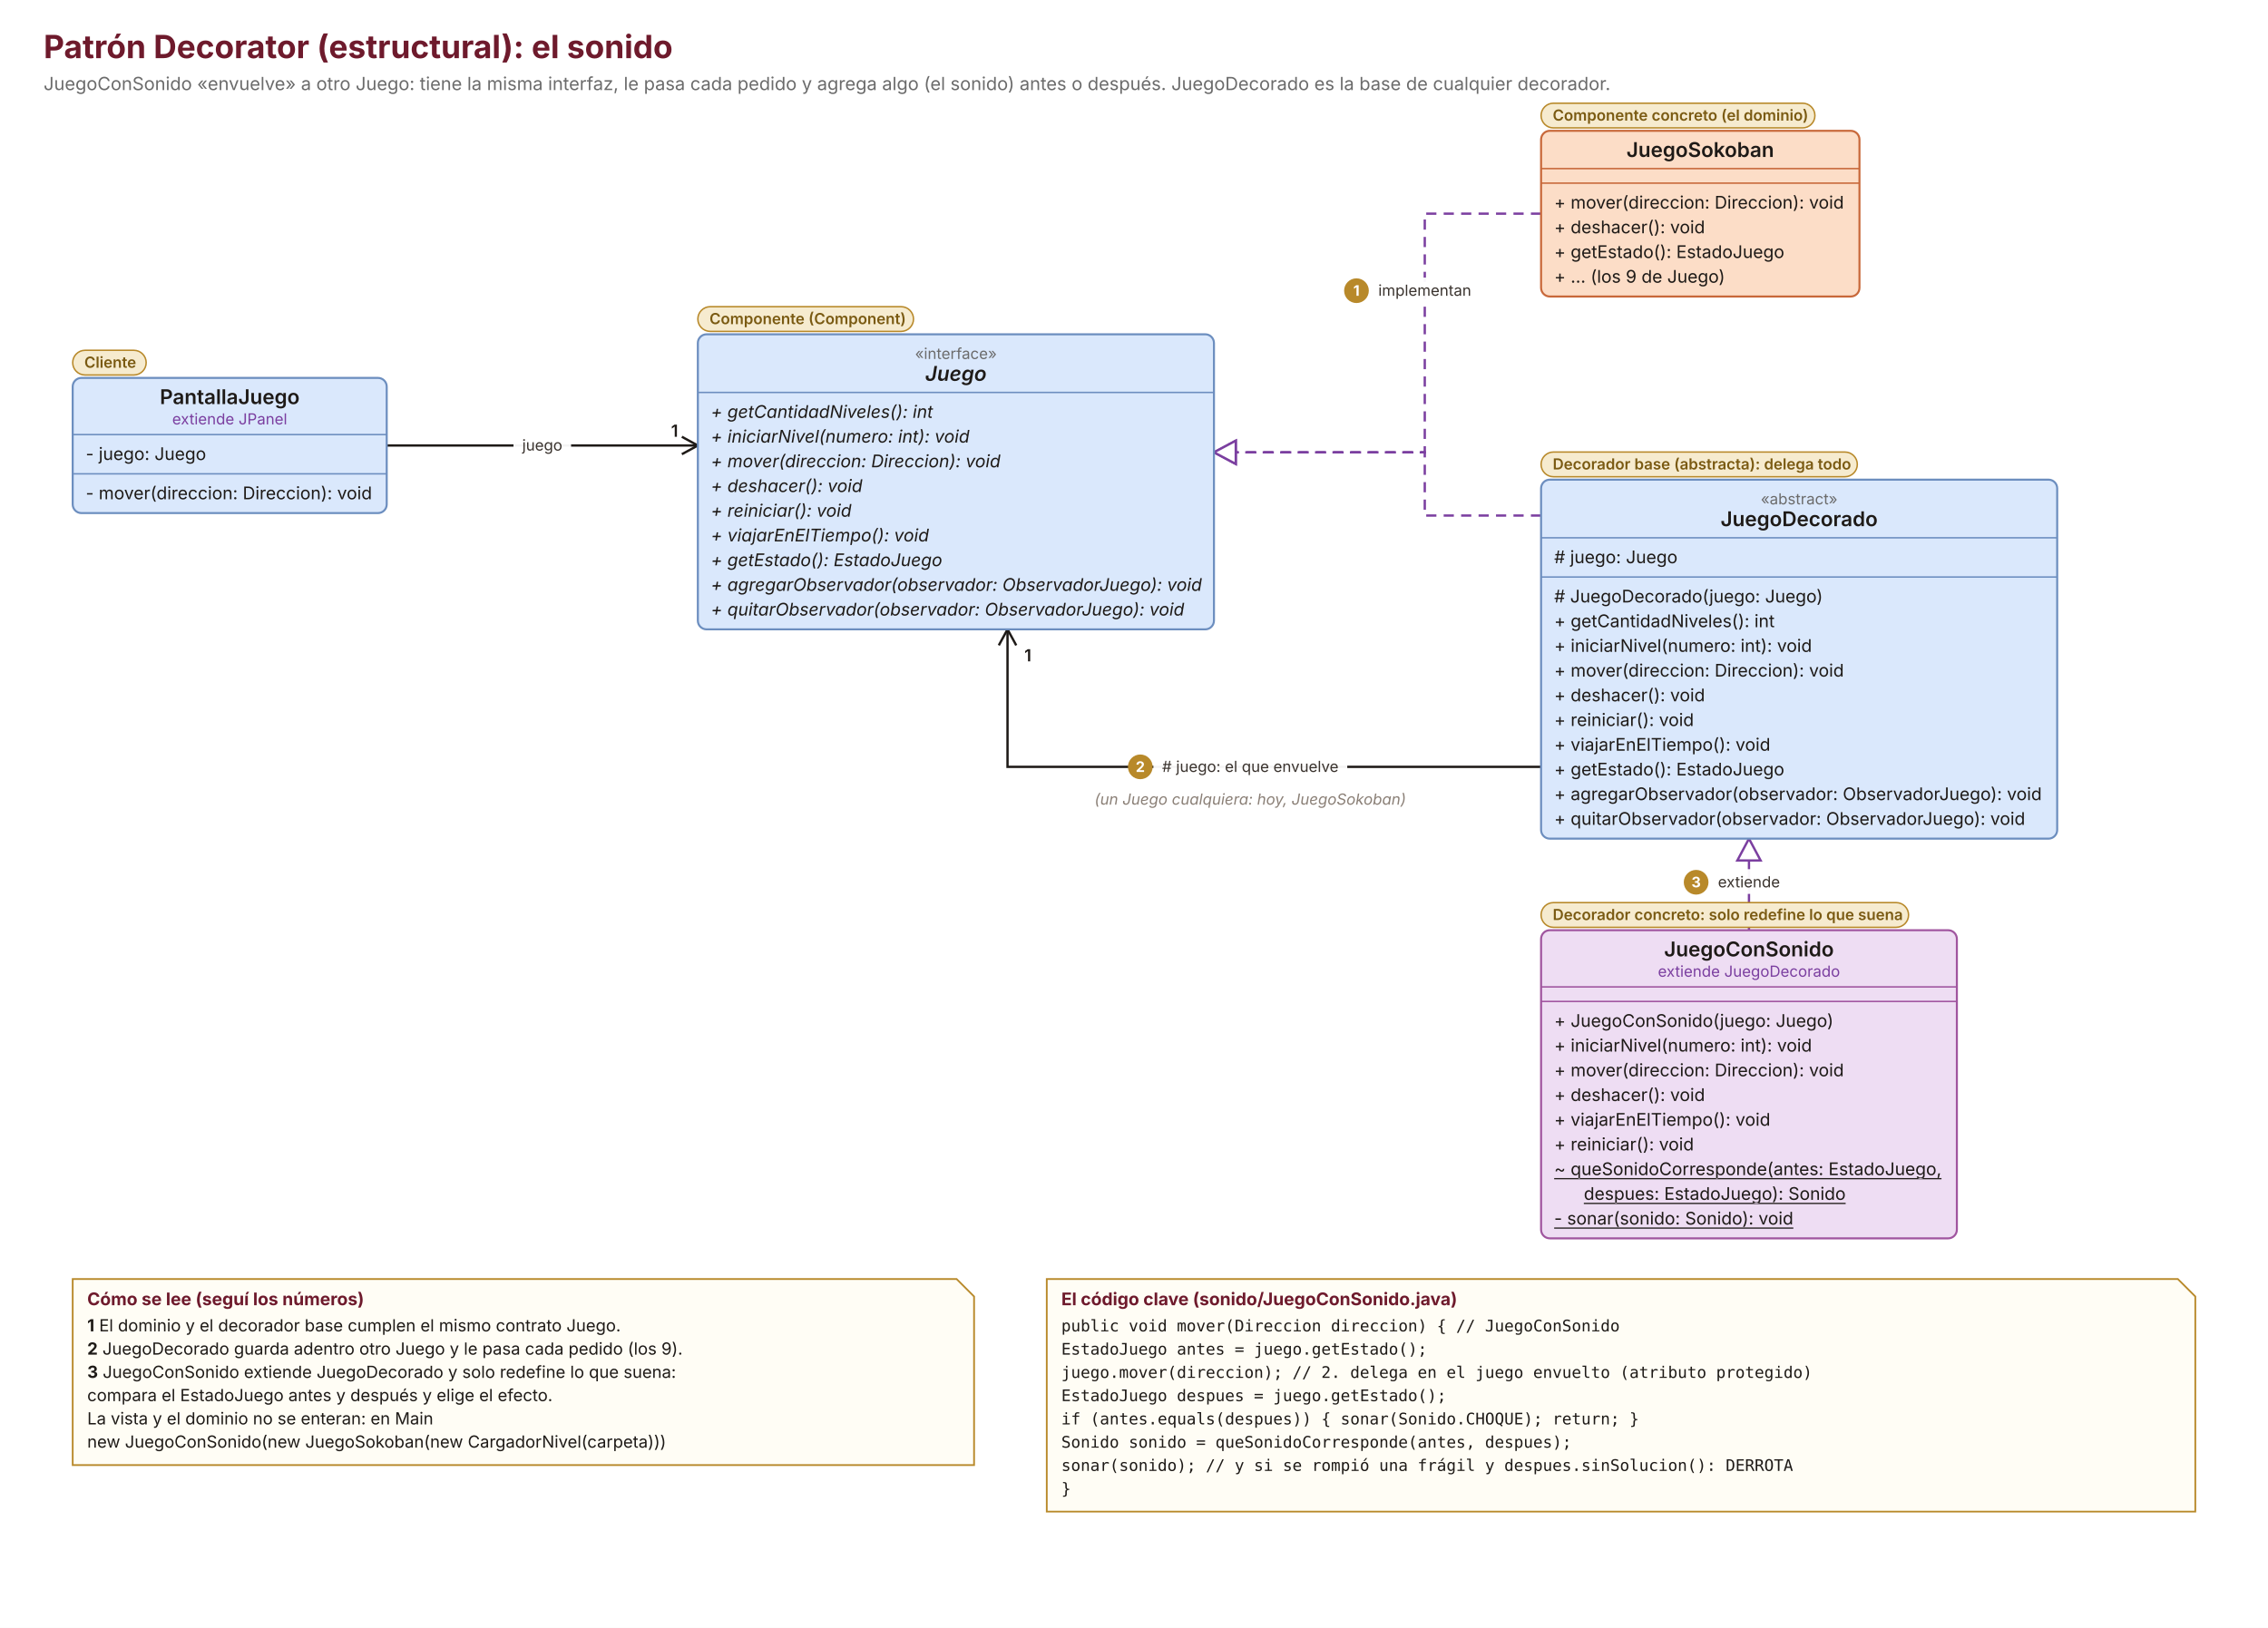
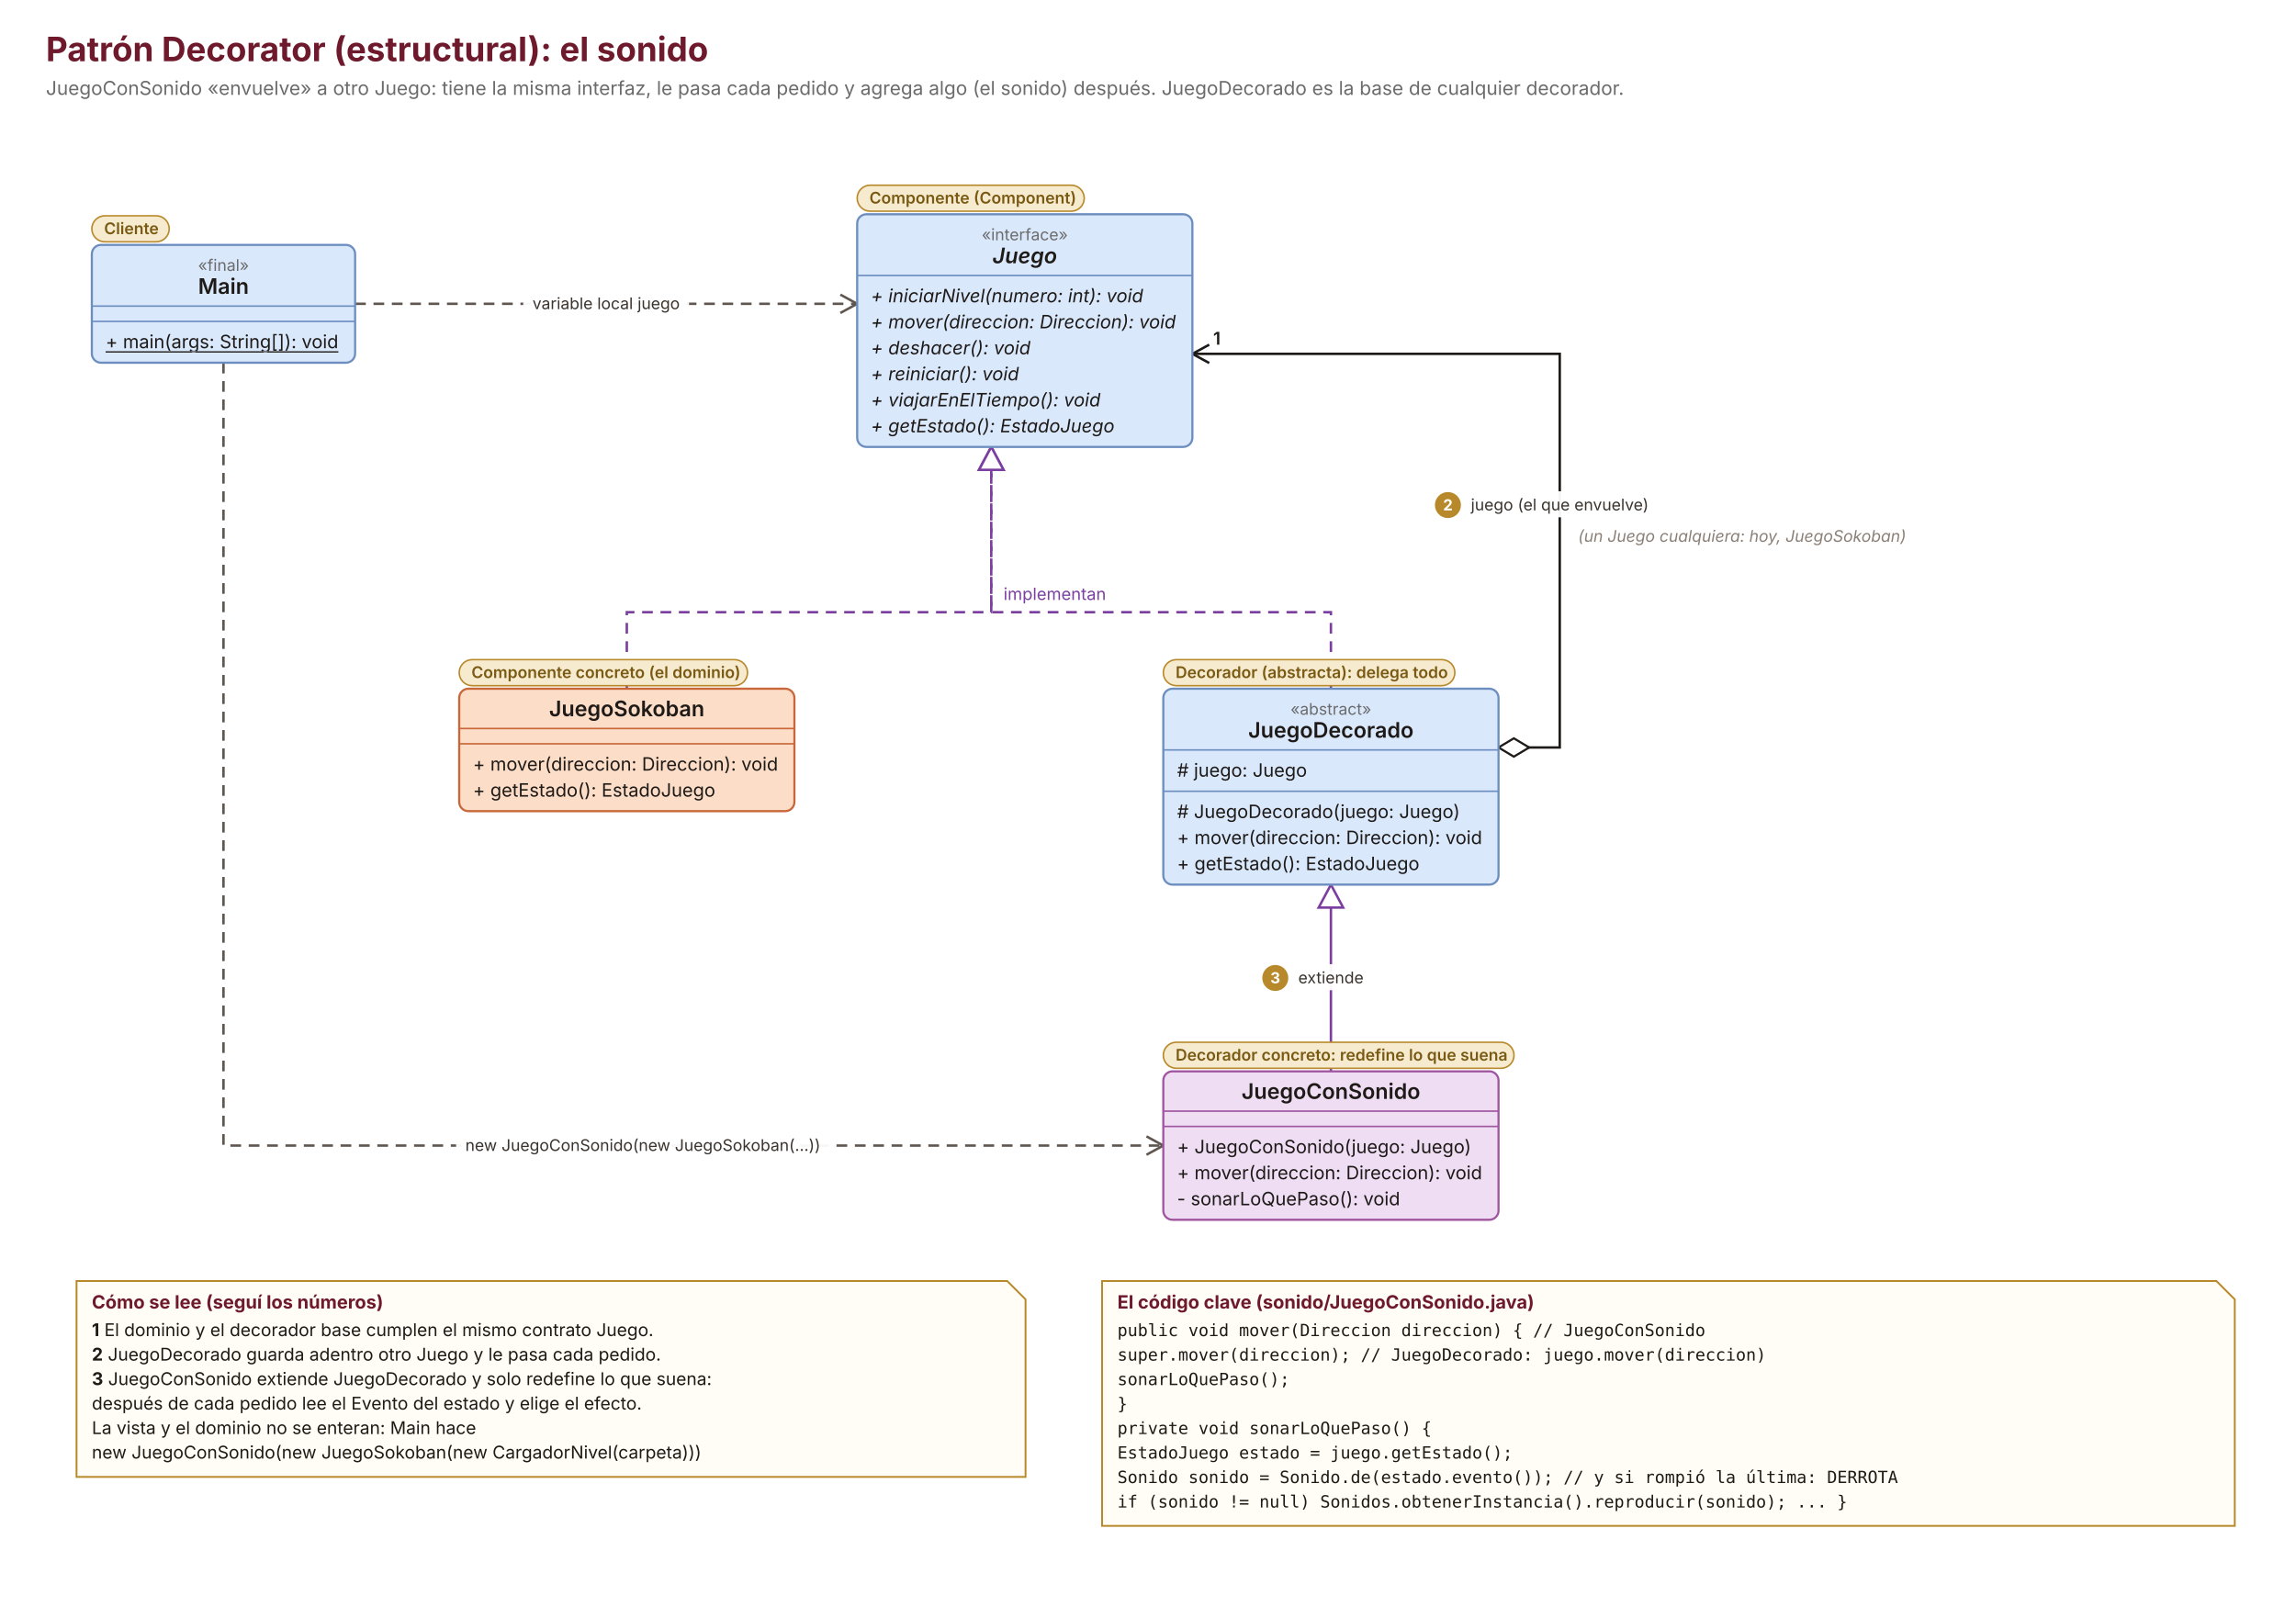
- <svg xmlns="http://www.w3.org/2000/svg" viewBox="0 0 1560 1120" width="1560" height="1120" font-family="Inter, Arial, sans-serif">
+ <svg xmlns="http://www.w3.org/2000/svg" viewBox="0 0 1500 1050" width="1500" height="1050" font-family="Inter, Arial, sans-serif">
  <style>text{white-space:pre}</style>
-   <rect width="1560" height="1120" fill="#FFFFFF" />
+   <rect width="1500" height="1050" fill="#FFFFFF" />
  <text x="30" y="40" font-size="22" font-weight="700" fill="#6E1A2C">Patrón Decorator (estructural): el sonido</text>
-   <text x="30" y="62" font-size="12.5" fill="#6B6B6B">JuegoConSonido «envuelve» a otro Juego: tiene la misma interfaz, le pasa cada pedido y agrega algo (el sonido) antes o después. JuegoDecorado es la base de cualquier decorador.</text>
-   <path d="M 266.0 306.5 L 480.0 306.5" fill="none" stroke="#1E1A17" stroke-width="1.6" />
-   <polyline points="469.0,300.5 480.0,306.5 469.0,312.5" fill="none" stroke="#1E1A17" stroke-width="1.6" />
-   <rect x="353.195" y="297.5" width="39.609" height="17" rx="4" fill="#FFFFFF" fill-opacity="0.95" />
-   <text x="373.0" y="310.0" font-size="10.5" text-anchor="middle" fill="#3A332E">juego</text>
-   <text x="464" y="300.5" font-size="11.5" font-weight="600" fill="#1E1A17" text-anchor="middle">1</text>
-   <path d="M 1060.0 147.0 L 980.0 147.0 L 980.0 311.2 L 835.0 311.2" fill="none" stroke="#7B3FA0" stroke-width="1.6" stroke-dasharray="7 5" />
-   <polygon points="835.0,311.2 850.0,319.2 850.0,303.2" fill="#FFFFFF" stroke="#7B3FA0" stroke-width="1.6" />
-   <rect x="942.023" y="191" width="75.953" height="17" rx="4" fill="#FFFFFF" fill-opacity="0.95" />
-   <text x="980" y="203.5" font-size="10.5" text-anchor="middle" fill="#3A332E">implementan</text>
-   <circle cx="933.023" cy="200" r="8.5" fill="#B8892A" />
-   <text x="933.023" y="203.5" font-size="10" font-weight="700" text-anchor="middle" fill="#FFFFFF">1</text>
-   <path d="M 1060.0 354.7 L 980.0 354.7 L 980.0 311.2 L 835.0 311.2" fill="none" stroke="#7B3FA0" stroke-width="1.6" stroke-dasharray="7 5" />
-   <polygon points="835.0,311.2 850.0,319.2 850.0,303.2" fill="#FFFFFF" stroke="#7B3FA0" stroke-width="1.6" />
-   <path d="M 1060.0 527.6 L 693.0 527.6 L 693.0 433.0" fill="none" stroke="#1E1A17" stroke-width="1.6" />
-   <polyline points="687.0,444.0 693.0,433.0 699.0,444.0" fill="none" stroke="#1E1A17" stroke-width="1.6" />
-   <rect x="793.32" y="518.6" width="133.359" height="17" rx="4" fill="#FFFFFF" fill-opacity="0.95" />
-   <text x="860" y="531.1" font-size="10.5" text-anchor="middle" fill="#3A332E"># juego: el que envuelve</text>
-   <circle cx="784.32" cy="527.6" r="8.5" fill="#B8892A" />
-   <text x="784.32" y="531.1" font-size="10" font-weight="700" text-anchor="middle" fill="#FFFFFF">2</text>
-   <text x="707.0" y="455" font-size="11.5" font-weight="600" fill="#1E1A17" text-anchor="middle">1</text>
-   <path d="M 1203.0 640.0 L 1203.0 577.0" fill="none" stroke="#7B3FA0" stroke-width="1.6" />
-   <polygon points="1203.0,577.0 1195.0,592.0 1211.0,592.0" fill="#FFFFFF" stroke="#7B3FA0" stroke-width="1.6" />
-   <rect x="1175.656" y="598" width="54.688" height="17" rx="4" fill="#FFFFFF" fill-opacity="0.95" />
-   <text x="1203.0" y="610.5" font-size="10.5" text-anchor="middle" fill="#3A332E">extiende</text>
-   <circle cx="1166.656" cy="607" r="8.5" fill="#B8892A" />
-   <text x="1166.656" y="610.5" font-size="10" font-weight="700" text-anchor="middle" fill="#FFFFFF">3</text>
-   <g class="caja" id="PantallaJuego">
-     <rect x="50" y="241" width="50.547" height="17" rx="8.5" fill="#F6EBCF" stroke="#B8892A" stroke-width="1" />
-     <text x="58" y="253" font-size="10.5" font-weight="600" fill="#7A5A12">Cliente</text>
-     <rect x="50" y="260" width="216" height="93" rx="6" fill="#DAE8FC" stroke="#6C8EBF" stroke-width="1.4" />
-     <text x="158.0" y="278" text-anchor="middle" font-size="14" font-weight="600" fill="#1E1A17">PantallaJuego</text>
-     <text x="158.0" y="292" text-anchor="middle" font-size="10.5" fill="#7B3FA0">extiende JPanel</text>
-     <line x1="50" y1="299" x2="266" y2="299" stroke="#6C8EBF" stroke-width="1" />
-     <text x="59.0" y="316.5" font-size="12" fill="#1E1A17">- juego: Juego</text>
-     <line x1="50" y1="326" x2="266" y2="326" stroke="#6C8EBF" stroke-width="1" />
-     <text x="59.0" y="343.5" font-size="12" fill="#1E1A17">- mover(direccion: Direccion): void</text>
+   <text x="30" y="62" font-size="12.5" fill="#6B6B6B">JuegoConSonido «envuelve» a otro Juego: tiene la misma interfaz, le pasa cada pedido y agrega algo (el sonido) después. JuegoDecorado es la base de cualquier decorador.</text>
+   <path d="M 232.0 198.5 L 560.0 198.5" fill="none" stroke="#5F5650" stroke-width="1.6" stroke-dasharray="7 5" />
+   <polyline points="549.0,192.5 560.0,198.5 549.0,204.5" fill="none" stroke="#5F5650" stroke-width="1.6" />
+   <rect x="341.844" y="189.5" width="108.312" height="17" rx="4" fill="#FFFFFF" fill-opacity="0.95" />
+   <text x="396.0" y="202.0" font-size="10.5" text-anchor="middle" fill="#3A332E">variable local juego</text>
+   <path d="M 146.0 237.0 L 146.0 748.5 L 760.0 748.5" fill="none" stroke="#5F5650" stroke-width="1.6" stroke-dasharray="7 5" />
+   <polyline points="749.0,742.5 760.0,748.5 749.0,754.5" fill="none" stroke="#5F5650" stroke-width="1.6" />
+   <rect x="297.969" y="739.5" width="244.062" height="17" rx="4" fill="#FFFFFF" fill-opacity="0.95" />
+   <text x="420" y="752.0" font-size="10.5" text-anchor="middle" fill="#3A332E">new JuegoConSonido(new JuegoSokoban(...))</text>
+   <path d="M 409.5 450.0 L 409.5 400.0 L 647.6 400.0 L 647.6 292.0" fill="none" stroke="#7B3FA0" stroke-width="1.6" stroke-dasharray="7 5" />
+   <polygon points="647.6,292.0 639.6,307.0 655.6,307.0" fill="#FFFFFF" stroke="#7B3FA0" stroke-width="1.6" />
+   <path d="M 869.5 450.0 L 869.5 400.0 L 647.6 400.0 L 647.6 292.0" fill="none" stroke="#7B3FA0" stroke-width="1.6" stroke-dasharray="7 5" />
+   <polygon points="647.6,292.0 639.6,307.0 655.6,307.0" fill="#FFFFFF" stroke="#7B3FA0" stroke-width="1.6" />
+   <path d="M 979.0 488.4 L 1019.0 488.4 L 1019.0 231.2 L 779.0 231.2" fill="none" stroke="#1E1A17" stroke-width="1.6" />
+   <polyline points="790.0,237.2 779.0,231.2 790.0,225.2" fill="none" stroke="#1E1A17" stroke-width="1.6" />
+   <polygon points="979.0,488.4 989.0,494.4 999.0,488.4 989.0,482.4" fill="#FFFFFF" stroke="#1E1A17" stroke-width="1.4" />
+   <rect x="954.938" y="321" width="128.125" height="17" rx="4" fill="#FFFFFF" fill-opacity="0.95" />
+   <text x="1019" y="333.5" font-size="10.5" text-anchor="middle" fill="#3A332E">juego (el que envuelve)</text>
+   <circle cx="945.938" cy="330" r="8.5" fill="#B8892A" />
+   <text x="945.938" y="333.5" font-size="10" font-weight="700" text-anchor="middle" fill="#FFFFFF">2</text>
+   <text x="795" y="225.2" font-size="11.5" font-weight="600" fill="#1E1A17" text-anchor="middle">1</text>
+   <path d="M 869.5 700.0 L 869.5 578.0" fill="none" stroke="#7B3FA0" stroke-width="1.6" />
+   <polygon points="869.5,578.0 861.5,593.0 877.5,593.0" fill="#FFFFFF" stroke="#7B3FA0" stroke-width="1.6" />
+   <rect x="842.156" y="630.0" width="54.688" height="17" rx="4" fill="#FFFFFF" fill-opacity="0.95" />
+   <text x="869.5" y="642.5" font-size="10.5" text-anchor="middle" fill="#3A332E">extiende</text>
+   <circle cx="833.156" cy="639.0" r="8.5" fill="#B8892A" />
+   <text x="833.156" y="642.5" font-size="10" font-weight="700" text-anchor="middle" fill="#FFFFFF">3</text>
+   <g class="caja" id="Main">
+     <rect x="60" y="141" width="50.547" height="17" rx="8.5" fill="#F6EBCF" stroke="#B8892A" stroke-width="1" />
+     <text x="68" y="153" font-size="10.5" font-weight="600" fill="#7A5A12">Cliente</text>
+     <rect x="60" y="160" width="172" height="77" rx="6" fill="#DAE8FC" stroke="#6C8EBF" stroke-width="1.4" />
+     <text x="146.0" y="177" text-anchor="middle" font-size="10.5" fill="#6B6B6B">«final»</text>
+     <text x="146.0" y="192" text-anchor="middle" font-size="14" font-weight="600" fill="#1E1A17">Main</text>
+     <line x1="60" y1="200" x2="232" y2="200" stroke="#6C8EBF" stroke-width="1" />
+     <line x1="60" y1="210" x2="232" y2="210" stroke="#6C8EBF" stroke-width="1" />
+     <text x="69.0" y="227.5" font-size="12" fill="#1E1A17" text-decoration="underline">+ main(args: String[]): void</text>
  </g>
  <g class="caja" id="Juego">
-     <rect x="480" y="211" width="148.344" height="17" rx="8.5" fill="#F6EBCF" stroke="#B8892A" stroke-width="1" />
-     <text x="488" y="223" font-size="10.5" font-weight="600" fill="#7A5A12">Componente (Component)</text>
-     <rect x="480" y="230" width="355" height="203" rx="6" fill="#DAE8FC" stroke="#6C8EBF" stroke-width="1.4" />
-     <text x="657.5" y="247" text-anchor="middle" font-size="10.5" fill="#6B6B6B">«interface»</text>
-     <text x="657.5" y="262" text-anchor="middle" font-size="14" font-weight="600" fill="#1E1A17" font-style="italic">Juego</text>
-     <line x1="480" y1="270" x2="835" y2="270" stroke="#6C8EBF" stroke-width="1" />
-     <text x="489.0" y="287.5" font-size="12" fill="#1E1A17" font-style="italic">+ getCantidadNiveles(): int</text>
-     <text x="489.0" y="304.5" font-size="12" fill="#1E1A17" font-style="italic">+ iniciarNivel(numero: int): void</text>
-     <text x="489.0" y="321.5" font-size="12" fill="#1E1A17" font-style="italic">+ mover(direccion: Direccion): void</text>
-     <text x="489.0" y="338.5" font-size="12" fill="#1E1A17" font-style="italic">+ deshacer(): void</text>
-     <text x="489.0" y="355.5" font-size="12" fill="#1E1A17" font-style="italic">+ reiniciar(): void</text>
-     <text x="489.0" y="372.5" font-size="12" fill="#1E1A17" font-style="italic">+ viajarEnElTiempo(): void</text>
-     <text x="489.0" y="389.5" font-size="12" fill="#1E1A17" font-style="italic">+ getEstado(): EstadoJuego</text>
-     <text x="489.0" y="406.5" font-size="12" fill="#1E1A17" font-style="italic">+ agregarObservador(observador: ObservadorJuego): void</text>
-     <text x="489.0" y="423.5" font-size="12" fill="#1E1A17" font-style="italic">+ quitarObservador(observador: ObservadorJuego): void</text>
+     <rect x="560" y="121" width="148.344" height="17" rx="8.5" fill="#F6EBCF" stroke="#B8892A" stroke-width="1" />
+     <text x="568" y="133" font-size="10.5" font-weight="600" fill="#7A5A12">Componente (Component)</text>
+     <rect x="560" y="140" width="219" height="152" rx="6" fill="#DAE8FC" stroke="#6C8EBF" stroke-width="1.4" />
+     <text x="669.5" y="157" text-anchor="middle" font-size="10.5" fill="#6B6B6B">«interface»</text>
+     <text x="669.5" y="172" text-anchor="middle" font-size="14" font-weight="600" fill="#1E1A17" font-style="italic">Juego</text>
+     <line x1="560" y1="180" x2="779" y2="180" stroke="#6C8EBF" stroke-width="1" />
+     <text x="569.0" y="197.5" font-size="12" fill="#1E1A17" font-style="italic">+ iniciarNivel(numero: int): void</text>
+     <text x="569.0" y="214.5" font-size="12" fill="#1E1A17" font-style="italic">+ mover(direccion: Direccion): void</text>
+     <text x="569.0" y="231.5" font-size="12" fill="#1E1A17" font-style="italic">+ deshacer(): void</text>
+     <text x="569.0" y="248.5" font-size="12" fill="#1E1A17" font-style="italic">+ reiniciar(): void</text>
+     <text x="569.0" y="265.5" font-size="12" fill="#1E1A17" font-style="italic">+ viajarEnElTiempo(): void</text>
+     <text x="569.0" y="282.5" font-size="12" fill="#1E1A17" font-style="italic">+ getEstado(): EstadoJuego</text>
  </g>
  <g class="caja" id="JuegoSokoban">
-     <rect x="1060" y="71" width="188.359" height="17" rx="8.5" fill="#F6EBCF" stroke="#B8892A" stroke-width="1" />
-     <text x="1068" y="83" font-size="10.5" font-weight="600" fill="#7A5A12">Componente concreto (el dominio)</text>
-     <rect x="1060" y="90" width="219" height="114" rx="6" fill="#FCDDC7" stroke="#C8683A" stroke-width="1.4" />
-     <text x="1169.5" y="108" text-anchor="middle" font-size="14" font-weight="600" fill="#1E1A17">JuegoSokoban</text>
-     <line x1="1060" y1="116" x2="1279" y2="116" stroke="#C8683A" stroke-width="1" />
-     <line x1="1060" y1="126" x2="1279" y2="126" stroke="#C8683A" stroke-width="1" />
-     <text x="1069.0" y="143.5" font-size="12" fill="#1E1A17">+ mover(direccion: Direccion): void</text>
-     <text x="1069.0" y="160.5" font-size="12" fill="#1E1A17">+ deshacer(): void</text>
-     <text x="1069.0" y="177.5" font-size="12" fill="#1E1A17">+ getEstado(): EstadoJuego</text>
-     <text x="1069.0" y="194.5" font-size="12" fill="#1E1A17">+ …  (los 9 de Juego)</text>
+     <rect x="300" y="431" width="188.359" height="17" rx="8.5" fill="#F6EBCF" stroke="#B8892A" stroke-width="1" />
+     <text x="308" y="443" font-size="10.5" font-weight="600" fill="#7A5A12">Componente concreto (el dominio)</text>
+     <rect x="300" y="450" width="219" height="80" rx="6" fill="#FCDDC7" stroke="#C8683A" stroke-width="1.4" />
+     <text x="409.5" y="468" text-anchor="middle" font-size="14" font-weight="600" fill="#1E1A17">JuegoSokoban</text>
+     <line x1="300" y1="476" x2="519" y2="476" stroke="#C8683A" stroke-width="1" />
+     <line x1="300" y1="486" x2="519" y2="486" stroke="#C8683A" stroke-width="1" />
+     <text x="309.0" y="503.5" font-size="12" fill="#1E1A17">+ mover(direccion: Direccion): void</text>
+     <text x="309.0" y="520.5" font-size="12" fill="#1E1A17">+ getEstado(): EstadoJuego</text>
  </g>
  <g class="caja" id="JuegoDecorado">
-     <rect x="1060" y="311" width="217.516" height="17" rx="8.5" fill="#F6EBCF" stroke="#B8892A" stroke-width="1" />
-     <text x="1068" y="323" font-size="10.5" font-weight="600" fill="#7A5A12">Decorador base (abstracta): delega todo</text>
-     <rect x="1060" y="330" width="355" height="247" rx="6" fill="#DAE8FC" stroke="#6C8EBF" stroke-width="1.4" />
-     <text x="1237.5" y="347" text-anchor="middle" font-size="10.5" fill="#6B6B6B">«abstract»</text>
-     <text x="1237.5" y="362" text-anchor="middle" font-size="14" font-weight="600" fill="#1E1A17">JuegoDecorado</text>
-     <line x1="1060" y1="370" x2="1415" y2="370" stroke="#6C8EBF" stroke-width="1" />
-     <text x="1069.0" y="387.5" font-size="12" fill="#1E1A17"># juego: Juego</text>
-     <line x1="1060" y1="397" x2="1415" y2="397" stroke="#6C8EBF" stroke-width="1" />
-     <text x="1069.0" y="414.5" font-size="12" fill="#1E1A17"># JuegoDecorado(juego: Juego)</text>
-     <text x="1069.0" y="431.5" font-size="12" fill="#1E1A17">+ getCantidadNiveles(): int</text>
-     <text x="1069.0" y="448.5" font-size="12" fill="#1E1A17">+ iniciarNivel(numero: int): void</text>
-     <text x="1069.0" y="465.5" font-size="12" fill="#1E1A17">+ mover(direccion: Direccion): void</text>
-     <text x="1069.0" y="482.5" font-size="12" fill="#1E1A17">+ deshacer(): void</text>
-     <text x="1069.0" y="499.5" font-size="12" fill="#1E1A17">+ reiniciar(): void</text>
-     <text x="1069.0" y="516.5" font-size="12" fill="#1E1A17">+ viajarEnElTiempo(): void</text>
-     <text x="1069.0" y="533.5" font-size="12" fill="#1E1A17">+ getEstado(): EstadoJuego</text>
-     <text x="1069.0" y="550.5" font-size="12" fill="#1E1A17">+ agregarObservador(observador: ObservadorJuego): void</text>
-     <text x="1069.0" y="567.5" font-size="12" fill="#1E1A17">+ quitarObservador(observador: ObservadorJuego): void</text>
+     <rect x="760" y="431" width="190.469" height="17" rx="8.5" fill="#F6EBCF" stroke="#B8892A" stroke-width="1" />
+     <text x="768" y="443" font-size="10.5" font-weight="600" fill="#7A5A12">Decorador (abstracta): delega todo</text>
+     <rect x="760" y="450" width="219" height="128" rx="6" fill="#DAE8FC" stroke="#6C8EBF" stroke-width="1.4" />
+     <text x="869.5" y="467" text-anchor="middle" font-size="10.5" fill="#6B6B6B">«abstract»</text>
+     <text x="869.5" y="482" text-anchor="middle" font-size="14" font-weight="600" fill="#1E1A17">JuegoDecorado</text>
+     <line x1="760" y1="490" x2="979" y2="490" stroke="#6C8EBF" stroke-width="1" />
+     <text x="769.0" y="507.5" font-size="12" fill="#1E1A17"># juego: Juego</text>
+     <line x1="760" y1="517" x2="979" y2="517" stroke="#6C8EBF" stroke-width="1" />
+     <text x="769.0" y="534.5" font-size="12" fill="#1E1A17"># JuegoDecorado(juego: Juego)</text>
+     <text x="769.0" y="551.5" font-size="12" fill="#1E1A17">+ mover(direccion: Direccion): void</text>
+     <text x="769.0" y="568.5" font-size="12" fill="#1E1A17">+ getEstado(): EstadoJuego</text>
  </g>
  <g class="caja" id="JuegoConSonido">
-     <rect x="1060" y="621" width="252.766" height="17" rx="8.5" fill="#F6EBCF" stroke="#B8892A" stroke-width="1" />
-     <text x="1068" y="633" font-size="10.5" font-weight="600" fill="#7A5A12">Decorador concreto: solo redefine lo que suena</text>
-     <rect x="1060" y="640" width="286" height="212" rx="6" fill="#EEDDF3" stroke="#A0559F" stroke-width="1.4" />
-     <text x="1203.0" y="658" text-anchor="middle" font-size="14" font-weight="600" fill="#1E1A17">JuegoConSonido</text>
-     <text x="1203.0" y="672" text-anchor="middle" font-size="10.5" fill="#7B3FA0">extiende JuegoDecorado</text>
-     <line x1="1060" y1="679" x2="1346" y2="679" stroke="#A0559F" stroke-width="1" />
-     <line x1="1060" y1="689" x2="1346" y2="689" stroke="#A0559F" stroke-width="1" />
-     <text x="1069.0" y="706.5" font-size="12" fill="#1E1A17">+ JuegoConSonido(juego: Juego)</text>
-     <text x="1069.0" y="723.5" font-size="12" fill="#1E1A17">+ iniciarNivel(numero: int): void</text>
-     <text x="1069.0" y="740.5" font-size="12" fill="#1E1A17">+ mover(direccion: Direccion): void</text>
-     <text x="1069.0" y="757.5" font-size="12" fill="#1E1A17">+ deshacer(): void</text>
-     <text x="1069.0" y="774.5" font-size="12" fill="#1E1A17">+ viajarEnElTiempo(): void</text>
-     <text x="1069.0" y="791.5" font-size="12" fill="#1E1A17">+ reiniciar(): void</text>
-     <text x="1069.0" y="808.5" font-size="12" fill="#1E1A17" text-decoration="underline">~ queSonidoCorresponde(antes: EstadoJuego,</text>
-     <text x="1089.4" y="825.5" font-size="12" fill="#1E1A17" text-decoration="underline">despues: EstadoJuego): Sonido</text>
-     <text x="1069.0" y="842.5" font-size="12" fill="#1E1A17" text-decoration="underline">- sonar(sonido: Sonido): void</text>
+     <rect x="760" y="681" width="229.125" height="17" rx="8.5" fill="#F6EBCF" stroke="#B8892A" stroke-width="1" />
+     <text x="768" y="693" font-size="10.5" font-weight="600" fill="#7A5A12">Decorador concreto: redefine lo que suena</text>
+     <rect x="760" y="700" width="219" height="97" rx="6" fill="#EEDDF3" stroke="#A0559F" stroke-width="1.4" />
+     <text x="869.5" y="718" text-anchor="middle" font-size="14" font-weight="600" fill="#1E1A17">JuegoConSonido</text>
+     <line x1="760" y1="726" x2="979" y2="726" stroke="#A0559F" stroke-width="1" />
+     <line x1="760" y1="736" x2="979" y2="736" stroke="#A0559F" stroke-width="1" />
+     <text x="769.0" y="753.5" font-size="12" fill="#1E1A17">+ JuegoConSonido(juego: Juego)</text>
+     <text x="769.0" y="770.5" font-size="12" fill="#1E1A17">+ mover(direccion: Direccion): void</text>
+     <text x="769.0" y="787.5" font-size="12" fill="#1E1A17">- sonarLoQuePaso(): void</text>
  </g>
-   <text x="860" y="553.6" font-size="10.5" font-weight="400" fill="#8A7F76" text-anchor="middle" font-style="italic">(un Juego cualquiera: hoy, JuegoSokoban)</text>
-   <path d="M 50 880 L 658 880 L 670 892 L 670 1008 L 50 1008 Z" fill="#FFFDF5" stroke="#B8892A" stroke-width="1.2" />
-   <text x="60" y="898" font-size="12" font-weight="700" fill="#6E1A2C">Cómo se lee (seguí los números)</text>
-   <text x="60" y="916" font-size="11.5" fill="#1E1A17">
+   <text x="655.6" y="392" font-size="11" font-weight="400" fill="#7B3FA0" text-anchor="start">implementan</text>
+   <text x="1031" y="354" font-size="10.5" font-weight="400" fill="#8A7F76" text-anchor="start" font-style="italic">(un Juego cualquiera: hoy, JuegoSokoban)</text>
+   <path d="M 50 837 L 658 837 L 670 849 L 670 965 L 50 965 Z" fill="#FFFDF5" stroke="#B8892A" stroke-width="1.2" />
+   <text x="60" y="855" font-size="12" font-weight="700" fill="#6E1A2C">Cómo se lee (seguí los números)</text>
+   <text x="60" y="873" font-size="11.5" fill="#1E1A17">
    <tspan font-weight="700">1</tspan> El dominio y el decorador base cumplen el mismo contrato Juego.</text>
-   <text x="60" y="932" font-size="11.5" fill="#1E1A17">
-     <tspan font-weight="700">2</tspan> JuegoDecorado guarda adentro otro Juego y le pasa cada pedido (los 9).</text>
-   <text x="60" y="948" font-size="11.5" fill="#1E1A17">
+   <text x="60" y="889" font-size="11.5" fill="#1E1A17">
+     <tspan font-weight="700">2</tspan> JuegoDecorado guarda adentro otro Juego y le pasa cada pedido.</text>
+   <text x="60" y="905" font-size="11.5" fill="#1E1A17">
    <tspan font-weight="700">3</tspan> JuegoConSonido extiende JuegoDecorado y solo redefine lo que suena:</text>
-   <text x="60" y="964" font-size="11.5" fill="#1E1A17">     compara el EstadoJuego antes y después y elige el efecto.</text>
-   <text x="60" y="980" font-size="11.5" fill="#1E1A17">La vista y el dominio no se enteran: en Main</text>
-   <text x="60" y="996" font-size="11.5" fill="#1E1A17">     new JuegoConSonido(new JuegoSokoban(new CargadorNivel(carpeta)))</text>
-   <path d="M 720 880 L 1498 880 L 1510 892 L 1510 1040 L 720 1040 Z" fill="#FFFDF5" stroke="#B8892A" stroke-width="1.2" />
-   <text x="730" y="898" font-size="12" font-weight="700" fill="#6E1A2C">El código clave (sonido/JuegoConSonido.java)</text>
-   <text x="730" y="916" font-family="IBM Plex Mono, DejaVu Sans Mono, monospace" font-size="11" fill="#1E1A17">public void mover(Direccion direccion) {          // JuegoConSonido</text>
-   <text x="730" y="932" font-family="IBM Plex Mono, DejaVu Sans Mono, monospace" font-size="11" fill="#1E1A17">    EstadoJuego antes = juego.getEstado();</text>
-   <text x="730" y="948" font-family="IBM Plex Mono, DejaVu Sans Mono, monospace" font-size="11" fill="#1E1A17">    juego.mover(direccion);        // 2. delega en el juego envuelto (atributo protegido)</text>
-   <text x="730" y="964" font-family="IBM Plex Mono, DejaVu Sans Mono, monospace" font-size="11" fill="#1E1A17">    EstadoJuego despues = juego.getEstado();</text>
-   <text x="730" y="980" font-family="IBM Plex Mono, DejaVu Sans Mono, monospace" font-size="11" fill="#1E1A17">    if (antes.equals(despues)) { sonar(Sonido.CHOQUE); return; }</text>
-   <text x="730" y="996" font-family="IBM Plex Mono, DejaVu Sans Mono, monospace" font-size="11" fill="#1E1A17">    Sonido sonido = queSonidoCorresponde(antes, despues);</text>
-   <text x="730" y="1012" font-family="IBM Plex Mono, DejaVu Sans Mono, monospace" font-size="11" fill="#1E1A17">    sonar(sonido);   // y si se rompió una frágil y despues.sinSolucion(): DERROTA</text>
-   <text x="730" y="1028" font-family="IBM Plex Mono, DejaVu Sans Mono, monospace" font-size="11" fill="#1E1A17">}</text>
+   <text x="60" y="921" font-size="11.5" fill="#1E1A17">     después de cada pedido lee el Evento del estado y elige el efecto.</text>
+   <text x="60" y="937" font-size="11.5" fill="#1E1A17">La vista y el dominio no se enteran: Main hace</text>
+   <text x="60" y="953" font-size="11.5" fill="#1E1A17">     new JuegoConSonido(new JuegoSokoban(new CargadorNivel(carpeta)))</text>
+   <path d="M 720 837 L 1448 837 L 1460 849 L 1460 997 L 720 997 Z" fill="#FFFDF5" stroke="#B8892A" stroke-width="1.2" />
+   <text x="730" y="855" font-size="12" font-weight="700" fill="#6E1A2C">El código clave (sonido/JuegoConSonido.java)</text>
+   <text x="730" y="873" font-family="IBM Plex Mono, DejaVu Sans Mono, monospace" font-size="11" fill="#1E1A17">public void mover(Direccion direccion) {      // JuegoConSonido</text>
+   <text x="730" y="889" font-family="IBM Plex Mono, DejaVu Sans Mono, monospace" font-size="11" fill="#1E1A17">    super.mover(direccion);    // JuegoDecorado: juego.mover(direccion)</text>
+   <text x="730" y="905" font-family="IBM Plex Mono, DejaVu Sans Mono, monospace" font-size="11" fill="#1E1A17">    sonarLoQuePaso();</text>
+   <text x="730" y="921" font-family="IBM Plex Mono, DejaVu Sans Mono, monospace" font-size="11" fill="#1E1A17">}</text>
+   <text x="730" y="937" font-family="IBM Plex Mono, DejaVu Sans Mono, monospace" font-size="11" fill="#1E1A17">private void sonarLoQuePaso() {</text>
+   <text x="730" y="953" font-family="IBM Plex Mono, DejaVu Sans Mono, monospace" font-size="11" fill="#1E1A17">    EstadoJuego estado = juego.getEstado();</text>
+   <text x="730" y="969" font-family="IBM Plex Mono, DejaVu Sans Mono, monospace" font-size="11" fill="#1E1A17">    Sonido sonido = Sonido.de(estado.evento());   // y si rompió la última: DERROTA</text>
+   <text x="730" y="985" font-family="IBM Plex Mono, DejaVu Sans Mono, monospace" font-size="11" fill="#1E1A17">    if (sonido != null) Sonidos.obtenerInstancia().reproducir(sonido); ... }</text>
</svg>
